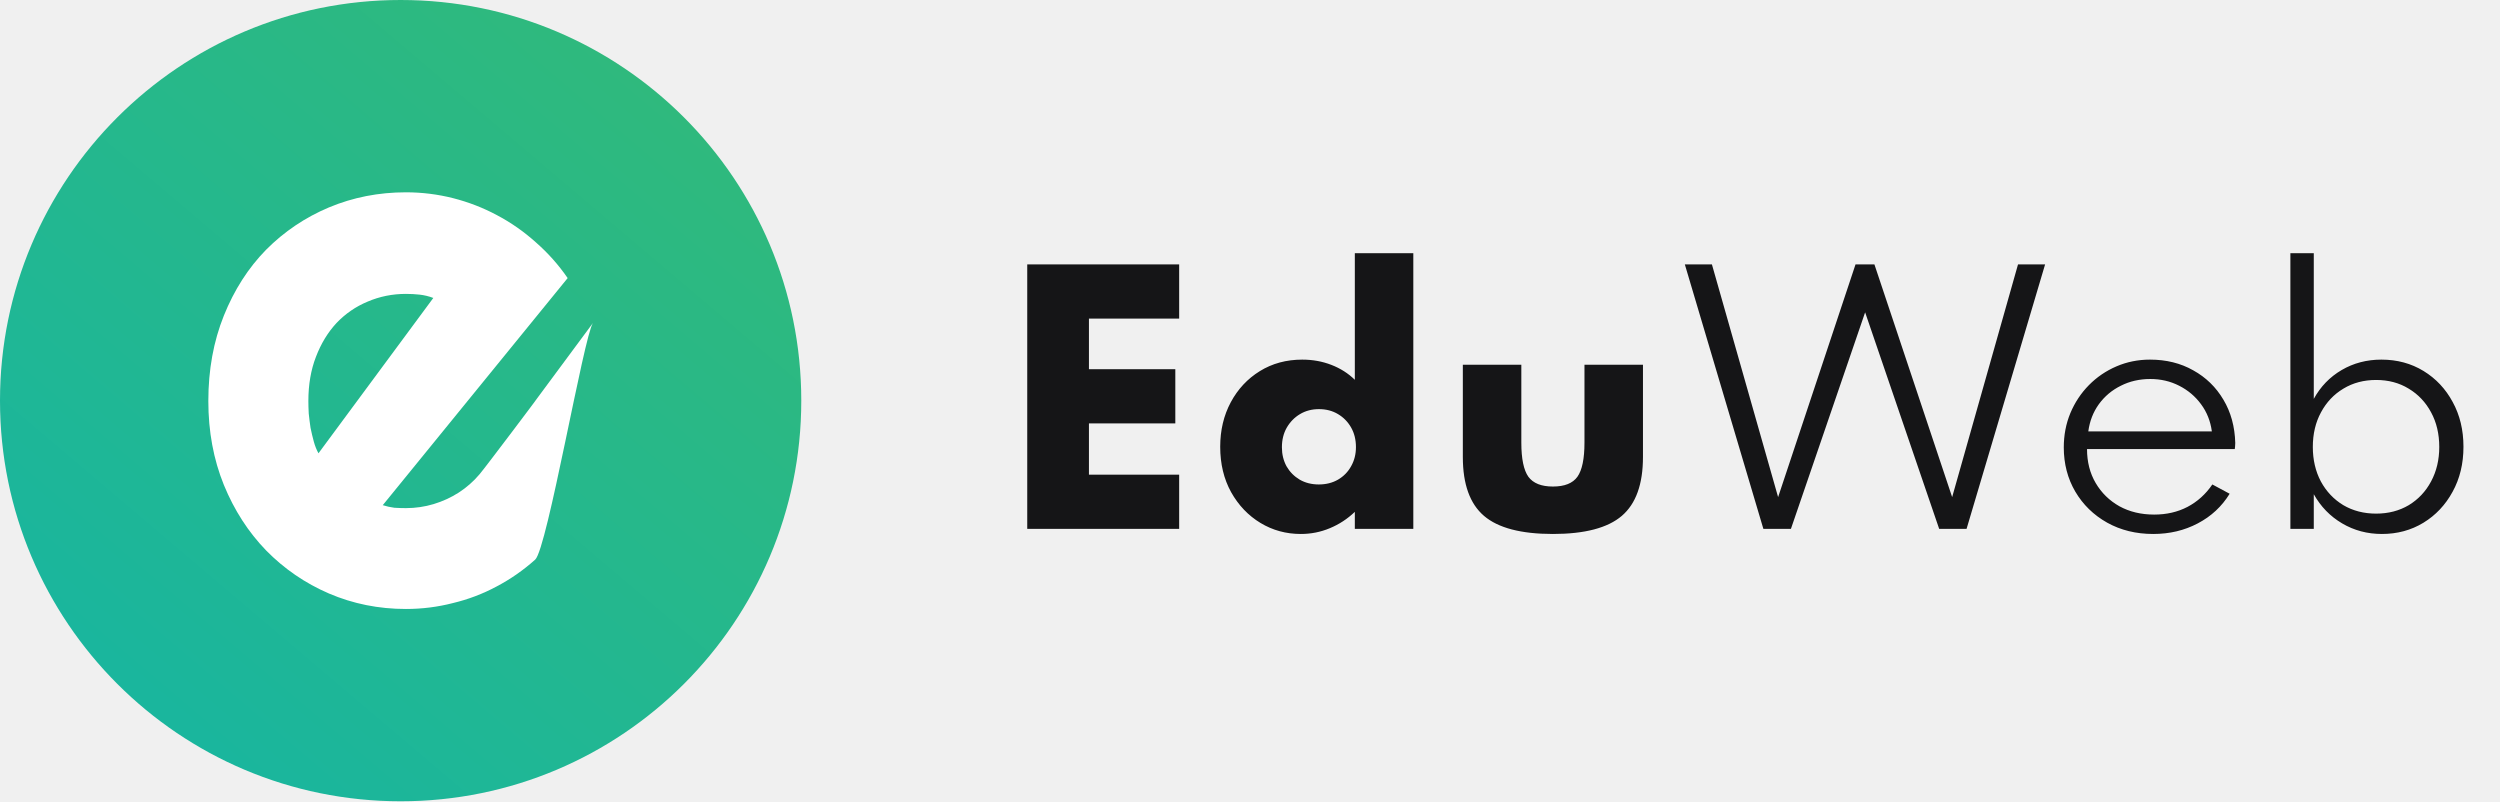
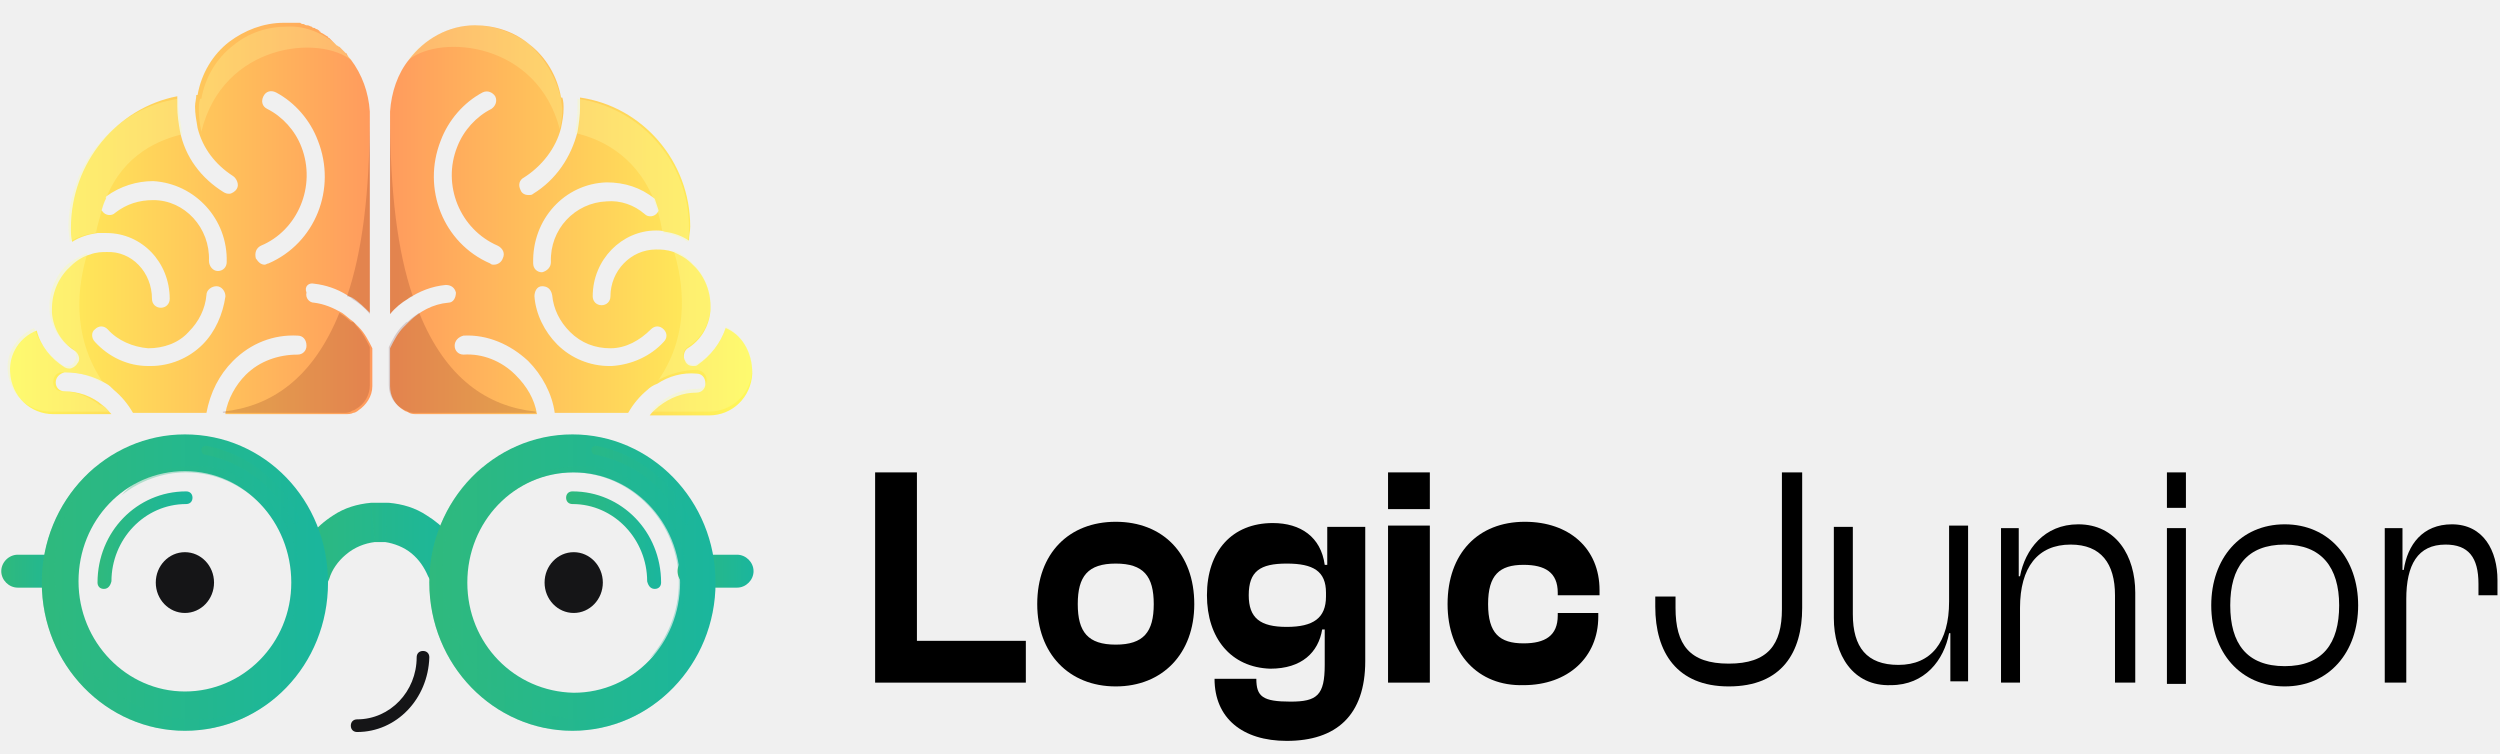
- <svg xmlns="http://www.w3.org/2000/svg" width="156" height="50" viewBox="0 0 156 50" fill="none">
-   <g clip-path="url(#clip0_23_5)">
-     <rect width="50" height="50" rx="25" fill="url(#paint0_linear_23_5)" />
-     <path d="M23.884 31.523C24.125 31.599 24.365 31.653 24.606 31.684C24.846 31.699 25.086 31.707 25.327 31.707C25.928 31.707 26.506 31.622 27.062 31.454C27.618 31.286 28.136 31.048 28.617 30.742C29.113 30.421 29.548 30.038 29.924 29.594C30.315 29.134 33.803 24.495 33.394 25.023L37 20.154C36.429 20.981 34.145 34.264 33.394 34.922C32.658 35.581 31.855 36.14 30.983 36.599C30.127 37.058 29.218 37.403 28.256 37.633C27.31 37.877 26.333 38 25.327 38C23.629 38 22.029 37.678 20.527 37.035C19.039 36.392 17.732 35.496 16.606 34.348C15.494 33.2 14.615 31.837 13.969 30.26C13.323 28.667 13 26.922 13 25.023C13 23.078 13.323 21.302 13.969 19.694C14.615 18.087 15.494 16.716 16.606 15.583C17.732 14.45 19.039 13.569 20.527 12.942C22.029 12.314 23.629 12 25.327 12C26.333 12 27.317 12.123 28.279 12.367C29.24 12.613 30.149 12.965 31.006 13.424C31.877 13.883 32.688 14.45 33.439 15.124C34.191 15.782 34.852 16.525 35.422 17.352L23.884 31.523ZM27.039 18.592C26.754 18.485 26.468 18.416 26.183 18.385C25.913 18.355 25.627 18.339 25.327 18.339C24.485 18.339 23.689 18.5 22.938 18.822C22.202 19.128 21.556 19.572 21 20.154C20.459 20.736 20.031 21.44 19.715 22.267C19.4 23.078 19.242 23.997 19.242 25.023C19.242 25.253 19.25 25.513 19.265 25.804C19.295 26.095 19.332 26.393 19.378 26.7C19.438 26.991 19.505 27.274 19.58 27.549C19.655 27.825 19.753 28.07 19.873 28.285L27.039 18.592Z" fill="white" />
-     <path d="M64.1 33V16.5H73.58V19.88H67.95V23.04H73.34V26.42H67.95V29.62H73.58V33H64.1ZM81.171 33.32C80.251 33.32 79.411 33.09 78.651 32.63C77.891 32.17 77.281 31.53 76.821 30.71C76.368 29.89 76.141 28.947 76.141 27.88C76.141 26.847 76.361 25.92 76.801 25.1C77.241 24.28 77.845 23.633 78.611 23.16C79.385 22.68 80.268 22.44 81.261 22.44C81.908 22.44 82.515 22.55 83.081 22.77C83.648 22.99 84.135 23.3 84.541 23.7V15.8H88.191V33H84.541V31.94C84.081 32.38 83.561 32.72 82.981 32.96C82.408 33.2 81.805 33.32 81.171 33.32ZM82.291 30.23C82.745 30.23 83.145 30.13 83.491 29.93C83.845 29.723 84.118 29.443 84.311 29.09C84.511 28.737 84.611 28.34 84.611 27.9C84.611 27.44 84.511 27.033 84.311 26.68C84.111 26.327 83.838 26.047 83.491 25.84C83.145 25.633 82.748 25.53 82.301 25.53C81.861 25.53 81.468 25.633 81.121 25.84C80.775 26.047 80.498 26.33 80.291 26.69C80.091 27.043 79.991 27.45 79.991 27.91C79.991 28.35 80.088 28.747 80.281 29.1C80.481 29.447 80.755 29.723 81.101 29.93C81.448 30.13 81.845 30.23 82.291 30.23ZM96.901 33.32C94.914 33.32 93.481 32.943 92.601 32.19C91.721 31.437 91.281 30.213 91.281 28.52V22.76H94.931V27.62C94.931 28.627 95.078 29.337 95.371 29.75C95.671 30.157 96.181 30.36 96.901 30.36C97.628 30.36 98.138 30.157 98.431 29.75C98.724 29.337 98.871 28.627 98.871 27.62V22.76H102.521V28.52C102.521 30.213 102.081 31.437 101.201 32.19C100.321 32.943 98.888 33.32 96.901 33.32ZM110.034 33L105.134 16.5H106.824L110.954 31.02L115.784 16.5H116.964L121.814 31.02L125.924 16.5H127.614L122.714 33H121.004L116.384 19.49L111.754 33H110.034ZM134.36 33.32C133.287 33.32 132.327 33.083 131.48 32.61C130.64 32.137 129.98 31.493 129.5 30.68C129.02 29.86 128.78 28.94 128.78 27.92C128.78 27.153 128.917 26.44 129.19 25.78C129.47 25.113 129.857 24.53 130.35 24.03C130.843 23.53 131.417 23.14 132.07 22.86C132.723 22.58 133.42 22.44 134.16 22.44C135.173 22.44 136.073 22.663 136.86 23.11C137.653 23.55 138.28 24.16 138.74 24.94C139.207 25.72 139.453 26.62 139.48 27.64C139.48 27.72 139.477 27.787 139.47 27.84C139.47 27.887 139.463 27.947 139.45 28.02H130.23C130.23 28.82 130.41 29.527 130.77 30.14C131.13 30.753 131.623 31.237 132.25 31.59C132.883 31.937 133.607 32.11 134.42 32.11C135.193 32.11 135.887 31.95 136.5 31.63C137.12 31.303 137.637 30.837 138.05 30.23L139.13 30.81C138.643 31.603 137.98 32.22 137.14 32.66C136.307 33.1 135.38 33.32 134.36 33.32ZM130.31 26.92H138.02C137.933 26.28 137.71 25.717 137.35 25.23C136.99 24.737 136.533 24.35 135.98 24.07C135.433 23.79 134.833 23.65 134.18 23.65C133.507 23.65 132.893 23.79 132.34 24.07C131.787 24.343 131.33 24.727 130.97 25.22C130.617 25.707 130.397 26.273 130.31 26.92ZM148.63 33.32C147.723 33.32 146.896 33.1 146.15 32.66C145.403 32.22 144.813 31.613 144.38 30.84V33H142.92V15.8H144.38V24.89C144.8 24.123 145.38 23.523 146.12 23.09C146.86 22.657 147.686 22.44 148.6 22.44C149.58 22.44 150.456 22.677 151.23 23.15C152.003 23.623 152.61 24.27 153.05 25.09C153.496 25.903 153.72 26.833 153.72 27.88C153.72 28.933 153.493 29.87 153.04 30.69C152.593 31.51 151.986 32.153 151.22 32.62C150.453 33.087 149.59 33.32 148.63 33.32ZM148.27 32.05C149.036 32.05 149.716 31.873 150.31 31.52C150.903 31.16 151.366 30.667 151.7 30.04C152.04 29.407 152.21 28.69 152.21 27.89C152.21 27.077 152.04 26.357 151.7 25.73C151.36 25.097 150.893 24.603 150.3 24.25C149.713 23.89 149.036 23.71 148.27 23.71C147.503 23.71 146.823 23.89 146.23 24.25C145.636 24.603 145.17 25.097 144.83 25.73C144.49 26.357 144.32 27.077 144.32 27.89C144.32 28.69 144.486 29.407 144.82 30.04C145.16 30.667 145.626 31.16 146.22 31.52C146.82 31.873 147.503 32.05 148.27 32.05Z" fill="#151517" />
+ <svg xmlns="http://www.w3.org/2000/svg" version="1.1" id="Layer_1" x="0px" y="0px" viewBox="0 0 197.4 59.5" style="enable-background:new 0 0 197.4 59.5;" xml:space="preserve">
+   <style type="text/css">
+ 	.st0{fill:url(#SVGID_1_);}
+ 	.st1{fill:url(#SVGID_2_);}
+ 	.st2{opacity:0.25;}
+ 	.st3{fill:#FBFFA5;}
+ 	.st4{opacity:0.3;}
+ 	.st5{opacity:0.16;fill:#4E0300;}
+ 	.st6{fill:#151517;}
+ 	.st7{fill:url(#SVGID_3_);}
+ 	.st8{fill:url(#SVGID_4_);}
+ 	.st9{fill:url(#SVGID_5_);}
+ 	.st10{fill:url(#SVGID_6_);}
+ 	.st11{opacity:0.32;fill:url(#SVGID_7_);}
+ 	.st12{fill:url(#SVGID_8_);}
+ 	.st13{fill:url(#SVGID_9_);}
+ 	.st14{fill:url(#SVGID_10_);}
+ 	.st15{opacity:0.33;}
+ 	.st16{fill:url(#SVGID_11_);}
+ 	.st17{opacity:0.17;fill:url(#SVGID_12_);}
+ 	.st18{opacity:0.32;fill:url(#SVGID_13_);}
+ 	.st19{opacity:0.32;fill:url(#SVGID_14_);}
+ 	.st20{opacity:0.46;}
+ 	.st21{fill:url(#SVGID_15_);}
+ 	.st22{fill:url(#SVGID_16_);}
+ </style>
+   <g>
+     <linearGradient id="SVGID_1_" gradientUnits="userSpaceOnUse" x1="30.752" y1="17.268" x2="59.398" y2="17.268">
+       <stop offset="0" style="stop-color:#FF9B5D" />
+       <stop offset="1" style="stop-color:#FFF958" />
+     </linearGradient>
+     <path class="st0" d="M51.8,15.8C51.8,15.7,51.8,15.7,51.8,15.8c0,0.2,0.1,0.5,0.2,0.8C52.1,16.3,52,16,51.8,15.8z M57.3,25.9   c-0.4,1.2-1.2,2.2-2.2,2.9c-0.1,0.1-0.2,0.1-0.4,0.1c-0.2,0-0.5-0.1-0.6-0.4c-0.2-0.3-0.1-0.8,0.2-1c1-0.6,1.7-1.7,1.8-3   c0-0.1,0-0.2,0-0.3c0-1.4-0.6-2.6-1.5-3.4h0c-0.5-0.5-1-0.7-1.4-0.9h0c-0.6-0.2-1-0.2-1.4-0.2c-2,0-3.6,1.7-3.6,3.7   c0,0.4-0.3,0.7-0.7,0.7c-0.4,0-0.7-0.3-0.7-0.7c0-2.9,2.3-5.2,5-5.2c0.2,0,0.5,0,0.7,0.1c0.7,0.1,1.3,0.3,1.9,0.7   c0-0.4,0.1-0.7,0.1-1.1c0-5.2-3.8-9.5-8.7-10.2c0,0.3,0,0.6,0,0.8c0,0.6-0.1,1.3-0.2,1.9c-0.5,2-1.7,3.8-3.5,4.9   c-0.1,0.1-0.2,0.1-0.4,0.1c-0.2,0-0.5-0.1-0.6-0.4c-0.2-0.4-0.1-0.8,0.3-1c1.4-0.9,2.5-2.3,2.9-3.9c0.1-0.5,0.2-1,0.2-1.5   c0-0.3,0-0.6-0.1-0.9c0,0,0,0-0.1,0c-0.3-1.7-1.2-3.2-2.5-4.2c-1.2-1-2.7-1.5-4.3-1.5c-2.1,0-4,1.1-5.2,2.7c0,0,0,0,0,0   c-0.9,1.1-1.4,2.6-1.5,4.1c0,0.1,0,0.2,0,0.4v15.6c0,0,0,0,0,0c0.4-0.5,0.9-0.9,1.4-1.2c0.9-0.6,1.9-1,3-1.1c0.4,0,0.7,0.2,0.8,0.6   c0,0.4-0.2,0.8-0.6,0.8c-1.2,0.1-2.3,0.7-3.1,1.5c-0.1,0.1-0.3,0.3-0.4,0.4c-0.5,0.5-0.8,1.1-1.1,1.7v3c0,0.8,0.4,1.5,1.1,1.9h0   c0.1,0.1,0.3,0.1,0.4,0.2c0.2,0.1,0.4,0.1,0.6,0.1h9.5c-0.2-1.2-0.8-2.2-1.7-3.1c-1.1-1.1-2.6-1.7-4.1-1.6c0,0,0,0,0,0   c-0.4,0-0.7-0.3-0.7-0.7c0-0.4,0.3-0.7,0.7-0.8c1.9-0.1,3.7,0.7,5.1,2c1.1,1.1,1.9,2.6,2.1,4.1h5.8c0.4-0.7,0.9-1.3,1.5-1.8   c0.2-0.2,0.5-0.4,0.8-0.5c0.9-0.6,2-0.9,3.1-0.8c0.4,0,0.7,0.3,0.7,0.8c0,0.4-0.3,0.7-0.7,0.7c-1.1,0-2.1,0.4-3,1.1   c-0.2,0.2-0.5,0.4-0.7,0.7H56c1.8,0,3.3-1.4,3.4-3.3C59.4,27.7,58.5,26.4,57.3,25.9z M39.7,20.4c-0.1,0.3-0.4,0.5-0.7,0.5   c-0.1,0-0.2,0-0.3-0.1c-3.7-1.6-5.4-5.9-3.9-9.7c0.6-1.6,1.8-3,3.3-3.8c0.4-0.2,0.8,0,1,0.3c0.2,0.4,0,0.8-0.3,1   c-1.2,0.6-2.2,1.7-2.7,3c-1.2,3,0.2,6.5,3.2,7.8C39.7,19.6,39.9,20,39.7,20.4z M47.9,14.4c1.4,0,2.7,0.4,3.8,1.3c0,0,0,0,0,0   c0.1,0.3,0.2,0.6,0.3,0.9v0c0,0.1-0.1,0.2-0.1,0.2c-0.2,0.3-0.7,0.4-1,0.1c-0.8-0.7-1.9-1.1-3-1c-2.5,0.1-4.5,2.2-4.4,4.8   c0,0.4-0.3,0.7-0.7,0.8h0c-0.4,0-0.7-0.3-0.7-0.7C42,17.3,44.6,14.5,47.9,14.4z M48.3,28.9c-0.1,0-0.1,0-0.2,0   c-1.5,0-3-0.6-4.1-1.7c-1-1-1.7-2.4-1.8-3.8c0-0.4,0.2-0.8,0.6-0.8c0.4,0,0.7,0.2,0.8,0.7c0.1,1.1,0.6,2.1,1.4,2.9   c0.9,0.9,2,1.3,3.2,1.3c1.2,0,2.3-0.6,3.2-1.5c0.3-0.3,0.7-0.3,1,0c0.3,0.3,0.3,0.7,0,1C51.4,28.1,49.9,28.8,48.3,28.9z" />
+     <linearGradient id="SVGID_2_" gradientUnits="userSpaceOnUse" x1="0.58" y1="17.268" x2="29.226" y2="17.268">
+       <stop offset="0" style="stop-color:#FFF958" />
+       <stop offset="1" style="stop-color:#FF9B5D" />
+     </linearGradient>
+     <path class="st1" d="M24.8,22.4c0.9,0.1,1.8,0.4,2.6,0.9c0.1,0.1,0.2,0.1,0.4,0.2c0.5,0.3,1,0.8,1.4,1.2c0,0,0,0,0,0V9.2   c0-0.1,0-0.2,0-0.4c-0.1-1.5-0.6-2.9-1.5-4.1c0,0,0,0,0,0c-0.1-0.1-0.2-0.2-0.3-0.4c0,0,0-0.1-0.1-0.1c-0.1-0.1-0.1-0.1-0.2-0.2   C27.1,4,27,3.9,27,3.9c-0.1-0.1-0.1-0.1-0.2-0.2c-0.1,0-0.1-0.1-0.2-0.1c-0.1-0.1-0.2-0.2-0.3-0.3c0,0-0.1-0.1-0.1-0.1   c0,0-0.1-0.1-0.1-0.1c0,0-0.1-0.1-0.1-0.1c0,0-0.1,0-0.1-0.1c-0.2-0.1-0.3-0.2-0.5-0.3c0,0-0.1,0-0.1-0.1c0,0-0.1,0-0.1-0.1   c-0.1,0-0.1-0.1-0.2-0.1c-0.1,0-0.1-0.1-0.2-0.1c-0.1,0-0.1,0-0.2-0.1c-0.1,0-0.2-0.1-0.3-0.1c-0.1,0-0.2,0-0.3-0.1   c-0.1,0-0.2,0-0.3-0.1c-0.1,0-0.2,0-0.3,0c-0.1,0-0.1,0-0.2,0c-0.1,0-0.1,0-0.2,0c-0.1,0-0.1,0-0.2,0c-0.1,0-0.1,0-0.2,0   c-0.1,0-0.1,0-0.2,0c-1.6,0-3.1,0.6-4.3,1.5c-1.3,1-2.2,2.5-2.5,4.2c0,0,0,0-0.1,0c0,0.3-0.1,0.6-0.1,0.9c0,0.6,0.1,1.1,0.2,1.7h0   c0.4,1.6,1.4,2.9,2.8,3.8c0.3,0.2,0.5,0.7,0.3,1c-0.1,0.2-0.4,0.4-0.6,0.4c-0.1,0-0.2,0-0.4-0.1c-1.8-1.1-3.1-2.8-3.5-4.9   c-0.1-0.6-0.2-1.2-0.2-1.9c0-0.3,0-0.6,0-0.8C9.3,8.5,5.6,12.8,5.6,18c0,0.4,0,0.7,0.1,1.1c0.6-0.4,1.3-0.6,2-0.7   c0.2,0,0.4,0,0.7,0c2.8,0,5,2.3,5,5.2c0,0.4-0.3,0.7-0.7,0.7c-0.4,0-0.7-0.3-0.7-0.7c0-2.1-1.6-3.8-3.6-3.7c-0.3,0-0.8,0-1.3,0.2   c-0.4,0.1-1,0.4-1.5,0.9h0c-0.9,0.8-1.5,2-1.5,3.4c0,0.1,0,0.2,0,0.3c0.1,1.2,0.7,2.3,1.8,3c0.3,0.2,0.5,0.7,0.2,1   c-0.1,0.2-0.4,0.4-0.6,0.4c-0.1,0-0.2,0-0.4-0.1c-1.1-0.7-1.9-1.7-2.2-2.9c-1.3,0.5-2.2,1.8-2.1,3.3c0.1,1.9,1.6,3.3,3.4,3.3h4.6   c-0.2-0.2-0.4-0.5-0.7-0.7c-0.8-0.7-1.9-1.1-3-1.1c-0.4,0-0.7-0.3-0.7-0.7c0-0.4,0.3-0.7,0.7-0.8c1.2,0,2.3,0.3,3.3,0.9   c0.2,0.1,0.4,0.3,0.6,0.5c0.6,0.5,1.1,1.1,1.5,1.8h5.8c0.3-1.6,1-3,2.1-4.1c1.4-1.4,3.2-2.1,5.1-2c0.4,0,0.7,0.3,0.7,0.8   c0,0.4-0.3,0.7-0.7,0.7c0,0,0,0,0,0c-1.5,0-3,0.5-4.1,1.6c-0.8,0.8-1.4,1.9-1.6,3c0,0,0,0.1,0,0.1h9.5c0.2,0,0.4,0,0.6-0.1   c0.1,0,0.3-0.1,0.4-0.2h0c0.6-0.4,1.1-1.1,1.1-1.9v-3c-0.3-0.6-0.6-1.2-1.1-1.7c-0.1-0.1-0.3-0.3-0.4-0.4c-0.3-0.2-0.6-0.5-0.9-0.7   c-0.7-0.4-1.4-0.7-2.2-0.8c-0.4,0-0.7-0.4-0.6-0.8C24,22.6,24.4,22.3,24.8,22.4z M17.8,23.4c-0.2,1.4-0.8,2.8-1.8,3.8   c-1.1,1.1-2.6,1.7-4.1,1.7c-0.1,0-0.1,0-0.2,0c-1.6,0-3.1-0.7-4.2-1.9c-0.3-0.3-0.3-0.8,0-1c0.3-0.3,0.7-0.3,1,0   c0.8,0.9,2,1.4,3.2,1.5c1.2,0,2.4-0.4,3.2-1.3c0.8-0.8,1.3-1.8,1.4-2.9c0-0.4,0.4-0.7,0.8-0.7C17.5,22.6,17.8,23,17.8,23.4z    M17.9,20.7c0,0.4-0.3,0.7-0.7,0.7h0c-0.4,0-0.7-0.4-0.7-0.8c0.1-2.6-1.9-4.8-4.4-4.8c-1.1,0-2.1,0.3-3,1c-0.3,0.3-0.8,0.2-1-0.1   c0,0-0.1-0.1-0.1-0.1c0.1-0.4,0.2-0.7,0.4-1.1h0c1.1-0.8,2.4-1.2,3.7-1.2C15.4,14.5,18,17.3,17.9,20.7z M21.2,20.8   c-0.1,0-0.2,0.1-0.3,0.1c-0.3,0-0.5-0.2-0.7-0.5c-0.1-0.4,0-0.8,0.4-1c2.9-1.2,4.4-4.7,3.2-7.8c-0.5-1.3-1.5-2.4-2.7-3   c-0.4-0.2-0.5-0.6-0.3-1c0.2-0.4,0.6-0.5,1-0.3c1.5,0.8,2.7,2.2,3.3,3.8C26.6,14.9,24.9,19.2,21.2,20.8z M8.2,15.8   C7.9,16,7.8,16.4,8,16.7c0.1-0.4,0.2-0.7,0.4-1.1C8.3,15.7,8.2,15.7,8.2,15.8z" />
+     <g class="st2">
+       <path class="st3" d="M27.8,4.8c-2.5-2.1-10.2-1.4-11.9,5.6h0c-0.1-0.5-0.2-1.1-0.2-1.7c0-0.3,0-0.6,0.1-0.9c0,0,0,0,0.1,0    c0.3-1.7,1.2-3.2,2.5-4.2c1.2-1,2.7-1.5,4.3-1.5C24.6,2,26.5,3.1,27.8,4.8z" />
+       <path class="st3" d="M44.3,7.8c0,0.3,0.1,0.6,0.1,0.9c0,0.5-0.1,1-0.2,1.5c-1.8-6.9-9.4-7.5-11.9-5.5c0,0,0,0,0-0.1    C33.5,3.1,35.4,2,37.5,2c1.6,0,3.1,0.6,4.3,1.5C43,4.6,43.9,6.1,44.3,7.8C44.3,7.8,44.3,7.8,44.3,7.8z" />
+     </g>
+     <g class="st4">
+       <path class="st3" d="M8.6,32.5H4c-1.8,0-3.3-1.4-3.4-3.3c-0.1-1.5,0.9-2.8,2.1-3.3c0.4,1.2,1.2,2.2,2.2,2.9    c0.1,0.1,0.2,0.1,0.4,0.1c0.2,0,0.5-0.1,0.6-0.4c0.2-0.3,0.1-0.8-0.2-1c-1-0.6-1.7-1.7-1.8-3c0-0.1,0-0.2,0-0.3    c0-1.4,0.6-2.6,1.5-3.4h0C6,20.4,6.5,20.1,6.9,20c-0.7,2.3-1.4,6.4,1.3,10.3c-1-0.6-2.1-1-3.3-0.9c-0.4,0-0.7,0.3-0.7,0.8    c0,0.4,0.3,0.7,0.7,0.7c1.1,0,2.1,0.4,3,1.1C8.2,32,8.4,32.3,8.6,32.5z" />
+       <path class="st3" d="M14.4,10.6c-1.7,0.4-4.6,1.5-6,5h0c-0.1,0.3-0.3,0.7-0.4,1.1c-0.1,0.5-0.3,1-0.4,1.6c0,0,0,0-0.1,0.1    c-0.7,0.1-1.4,0.3-2,0.7c0-0.4-0.1-0.7-0.1-1.1c0-5.2,3.8-9.5,8.7-10.2c0,0.3,0,0.6,0,0.8C14.2,9.3,14.3,10,14.4,10.6z" />
+       <path class="st3" d="M54.4,18c0,0.4,0,0.7-0.1,1.1c-0.6-0.4-1.2-0.6-1.9-0.7c0-0.1-0.1-0.1-0.1-0.1c-0.1-0.6-0.2-1.1-0.4-1.7v0    c-0.1-0.3-0.2-0.6-0.3-0.9c0,0,0,0,0,0c-1.5-3.6-4.4-4.8-6.2-5.2c0.1-0.6,0.2-1.2,0.2-1.9c0-0.3,0-0.6,0-0.8    C50.6,8.5,54.4,12.8,54.4,18z" />
+       <path class="st3" d="M59.4,29.2c-0.1,1.9-1.6,3.3-3.4,3.3h-4.6c0.2-0.2,0.4-0.5,0.7-0.7c0.8-0.7,1.9-1.1,3-1.1    c0.4,0,0.7-0.3,0.7-0.7c0-0.4-0.3-0.7-0.7-0.8c-1.1,0-2.2,0.3-3.1,0.8c2.6-3.8,1.9-7.9,1.2-10.2c0.4,0.1,0.9,0.4,1.4,0.9h0    c0.9,0.8,1.5,2,1.5,3.4c0,0.1,0,0.2,0,0.3c-0.1,1.2-0.7,2.3-1.8,3c-0.3,0.2-0.5,0.7-0.2,1c0.1,0.2,0.4,0.4,0.6,0.4    c0.1,0,0.2,0,0.4-0.1c1.1-0.7,1.9-1.7,2.2-2.9C58.5,26.4,59.4,27.7,59.4,29.2z" />
+     </g>
+     <g>
+       <path class="st5" d="M29.2,9.2v15.6c0,0,0,0,0,0c-0.4-0.5-0.9-0.9-1.4-1.2c-0.1-0.1-0.2-0.2-0.4-0.2c1.2-3.5,1.8-8.2,1.8-14.4    C29.2,8.9,29.2,9.1,29.2,9.2z" />
+       <path class="st5" d="M28.1,25.7c0.5,0.5,0.8,1.1,1.1,1.7v3c0,0.8-0.4,1.5-1.1,1.9h0c-0.1,0.1-0.3,0.1-0.4,0.2    c-0.2,0.1-0.4,0.1-0.6,0.1h-9.5c0,0,0-0.1,0-0.1c3.8-0.4,7.1-2.6,9.2-7.8c0.3,0.2,0.6,0.4,0.9,0.7C27.9,25.4,28,25.5,28.1,25.7z" />
+     </g>
+     <g>
+       <path class="st5" d="M30.8,9.2v15.6c0,0,0,0,0,0c0.4-0.5,0.9-0.9,1.4-1.2c0.1-0.1,0.2-0.2,0.4-0.2c-1.2-3.5-1.8-8.2-1.8-14.4    C30.8,8.9,30.8,9.1,30.8,9.2z" />
+       <path class="st5" d="M31.8,25.7c-0.5,0.5-0.8,1.1-1.1,1.7v3c0,0.8,0.4,1.5,1.1,1.9h0c0.1,0.1,0.3,0.1,0.4,0.2    c0.2,0.1,0.4,0.1,0.6,0.1h9.5c0,0,0-0.1,0-0.1c-3.8-0.4-7.1-2.6-9.2-7.8c-0.3,0.2-0.6,0.4-0.9,0.7C32.1,25.4,32,25.5,31.8,25.7z" />
+     </g>
  </g>
-   <defs>
-     <linearGradient id="paint0_linear_23_5" x1="41" y1="5.5" x2="9" y2="43.25" gradientUnits="userSpaceOnUse">
-       <stop stop-color="#2FB97D" />
-       <stop offset="1" stop-color="#1AB69D" />
-     </linearGradient>
-     <clipPath id="clip0_23_5">
-       <rect width="156" height="50" fill="white" />
-     </clipPath>
-   </defs>
+   <g>
+     <g>
+       <path class="st6" d="M28.2,57.8c-0.3,0-0.5-0.2-0.5-0.5c0-0.3,0.2-0.5,0.5-0.5c2.6,0,4.7-2.2,4.7-4.9c0-0.3,0.2-0.5,0.5-0.5    c0.3,0,0.5,0.2,0.5,0.5C33.8,55.2,31.3,57.8,28.2,57.8z" />
+     </g>
+     <g>
+       <g>
+         <g>
+           <linearGradient id="SVGID_3_" gradientUnits="userSpaceOnUse" x1="0.192" y1="45.073" x2="6.114" y2="45.073">
+             <stop offset="0" style="stop-color:#2FB97D" />
+             <stop offset="1" style="stop-color:#1AB69D" />
+           </linearGradient>
+           <path class="st7" d="M4.9,46.4H1.4c-0.7,0-1.3-0.6-1.3-1.3c0-0.7,0.6-1.3,1.3-1.3h3.4c0.7,0,1.3,0.6,1.3,1.3      C6.1,45.8,5.6,46.4,4.9,46.4z" />
+         </g>
+       </g>
+       <g>
+         <g>
+           <linearGradient id="SVGID_4_" gradientUnits="userSpaceOnUse" x1="53.578" y1="45.073" x2="59.501" y2="45.073">
+             <stop offset="0" style="stop-color:#2FB97D" />
+             <stop offset="1" style="stop-color:#1AB69D" />
+           </linearGradient>
+           <path class="st8" d="M58.2,46.4h-3.4c-0.7,0-1.3-0.6-1.3-1.3c0-0.7,0.6-1.3,1.3-1.3h3.4c0.7,0,1.3,0.6,1.3,1.3      C59.5,45.8,58.9,46.4,58.2,46.4z" />
+         </g>
+       </g>
+       <g>
+         <g>
+           <linearGradient id="SVGID_5_" gradientUnits="userSpaceOnUse" x1="23.099" y1="43.233" x2="36.732" y2="43.233">
+             <stop offset="0" style="stop-color:#2FB97D" />
+             <stop offset="1" style="stop-color:#1AB69D" />
+           </linearGradient>
+           <path class="st9" d="M35.8,46.3c-0.8,0.3-1.6,0-2-0.8c-0.3-0.7-0.7-1.3-1.3-1.8c-0.6-0.5-1.4-0.8-2.1-0.9c-0.1,0-0.3,0-0.4,0      c-0.1,0-0.3,0-0.4,0c-0.8,0.1-1.6,0.4-2.3,1c-0.6,0.5-1.1,1.2-1.3,1.9c-0.2,0.6-0.8,1-1.4,1c-0.2,0-0.3,0-0.5-0.1      c-0.8-0.3-1.2-1.2-0.9-2c0.6-1.7,1.7-3,3.1-3.9c0.9-0.6,1.9-0.9,3-1c0.2,0,0.5,0,0.7,0c0.2,0,0.4,0,0.7,0c1.1,0.1,2.1,0.4,3,1      c1.3,0.8,2.4,2,3,3.5C36.9,45,36.6,46,35.8,46.3z" />
+         </g>
+       </g>
+       <linearGradient id="SVGID_6_" gradientUnits="userSpaceOnUse" x1="3.311" y1="45.994" x2="25.949" y2="45.994">
+         <stop offset="0" style="stop-color:#2FB97D" />
+         <stop offset="1" style="stop-color:#1AB69D" />
+       </linearGradient>
+       <path class="st10" d="M14.6,34.3C8.4,34.3,3.3,39.5,3.3,46c0,6.5,5.1,11.7,11.3,11.7c6.3,0,11.3-5.2,11.3-11.7    C25.9,39.5,20.9,34.3,14.6,34.3z M14.6,54.6c-4.6,0-8.4-3.9-8.4-8.7c0-4.8,3.7-8.7,8.4-8.7S23,41.2,23,46    C23,50.8,19.2,54.6,14.6,54.6z" />
+       <linearGradient id="SVGID_7_" gradientUnits="userSpaceOnUse" x1="3.311" y1="47.265" x2="22.662" y2="47.265">
+         <stop offset="0" style="stop-color:#2FB97D" />
+         <stop offset="1" style="stop-color:#1AB69D" />
+       </linearGradient>
+       <path class="st11" d="M15.6,56.8c-6.2,0-11.3-5.2-11.3-11.7c0-3.2,1.3-6.1,3.3-8.3C5,39,3.3,42.3,3.3,46c0,6.5,5.1,11.7,11.3,11.7    c3.1,0,6-1.3,8-3.5C20.7,55.8,18.3,56.8,15.6,56.8z" />
+       <g>
+         <g>
+           <linearGradient id="SVGID_8_" gradientUnits="userSpaceOnUse" x1="7.642" y1="42.649" x2="15.155" y2="42.649">
+             <stop offset="0" style="stop-color:#2FB97D" />
+             <stop offset="1" style="stop-color:#1AB69D" />
+           </linearGradient>
+           <path class="st12" d="M8.2,46.5c-0.3,0-0.5-0.2-0.5-0.5c0-4,3.1-7.2,7-7.2c0.3,0,0.5,0.2,0.5,0.5c0,0.3-0.2,0.5-0.5,0.5      c-3.3,0-5.9,2.8-5.9,6.1C8.7,46.3,8.5,46.5,8.2,46.5z" />
+         </g>
+       </g>
+       <linearGradient id="SVGID_9_" gradientUnits="userSpaceOnUse" x1="33.902" y1="45.994" x2="56.539" y2="45.994">
+         <stop offset="0" style="stop-color:#2FB97D" />
+         <stop offset="1" style="stop-color:#1AB69D" />
+       </linearGradient>
+       <path class="st13" d="M33.9,46c0,6.5,5.1,11.7,11.3,11.7c6.2,0,11.3-5.2,11.3-11.7c0-6.5-5.1-11.7-11.3-11.7    C39,34.3,33.9,39.5,33.9,46z M36.9,46c0-4.8,3.7-8.7,8.4-8.7c4.6,0,8.4,3.9,8.4,8.7c0,4.8-3.7,8.7-8.4,8.7    C40.6,54.6,36.9,50.8,36.9,46z" />
+       <g>
+         <linearGradient id="SVGID_10_" gradientUnits="userSpaceOnUse" x1="44.696" y1="42.649" x2="52.209" y2="42.649">
+           <stop offset="0" style="stop-color:#2FB97D" />
+           <stop offset="1" style="stop-color:#1AB69D" />
+         </linearGradient>
+         <path class="st14" d="M51.7,46.5c0.3,0,0.5-0.2,0.5-0.5c0-4-3.1-7.2-7-7.2c-0.3,0-0.5,0.2-0.5,0.5c0,0.3,0.2,0.5,0.5,0.5     c3.3,0,5.9,2.8,5.9,6.1C51.2,46.3,51.4,46.5,51.7,46.5z" />
+       </g>
+       <g class="st15">
+         <linearGradient id="SVGID_11_" gradientUnits="userSpaceOnUse" x1="33.902" y1="47.265" x2="53.252" y2="47.265">
+           <stop offset="0" style="stop-color:#2FB97D" />
+           <stop offset="1" style="stop-color:#1AB69D" />
+         </linearGradient>
+         <path class="st16" d="M46.2,56.8c-6.2,0-11.3-5.2-11.3-11.7c0-3.2,1.3-6.1,3.3-8.3c-2.6,2.1-4.3,5.5-4.3,9.2     c0,6.5,5.1,11.7,11.3,11.7c3.1,0,6-1.3,8-3.5C51.3,55.8,48.9,56.8,46.2,56.8z" />
+       </g>
+       <linearGradient id="SVGID_12_" gradientUnits="userSpaceOnUse" x1="29.257" y1="41.27" x2="30.649" y2="41.27">
+         <stop offset="0" style="stop-color:#2FB97D" />
+         <stop offset="1" style="stop-color:#1AB69D" />
+       </linearGradient>
+       <path class="st17" d="M30.6,39.7l-0.2,3.1c-0.1,0-0.3,0-0.4,0c-0.1,0-0.3,0-0.4,0l-0.3-3.1c0.2,0,0.5,0,0.7,0    C30.2,39.7,30.4,39.7,30.6,39.7z" />
+       <linearGradient id="SVGID_13_" gradientUnits="userSpaceOnUse" x1="9.557" y1="44.388" x2="23.553" y2="44.388">
+         <stop offset="0" style="stop-color:#2FB97D" />
+         <stop offset="1" style="stop-color:#1AB69D" />
+       </linearGradient>
+       <path class="st18" d="M15.7,36.8c-2.4,0-4.6,0.6-6.1,2.3c1.4-1.1,3.2-1.8,5.1-1.8c4.6,0,8.4,3.9,8.4,8.7c0,2.3-0.9,4.4-2.3,6    c2-1.6,2.9-3.8,2.9-6.6C23.6,41.1,19.8,36.8,15.7,36.8z" />
+       <linearGradient id="SVGID_14_" gradientUnits="userSpaceOnUse" x1="40.098" y1="44.388" x2="54.094" y2="44.388">
+         <stop offset="0" style="stop-color:#2FB97D" />
+         <stop offset="1" style="stop-color:#1AB69D" />
+       </linearGradient>
+       <path class="st19" d="M46.2,36.8c-2.4,0-4.6,0.6-6.1,2.3c1.4-1.1,3.2-1.8,5.1-1.8c4.6,0,8.4,3.9,8.4,8.7c0,2.3-0.9,4.4-2.3,6    c2-1.6,2.9-3.8,2.9-6.6C54.1,41.1,50.3,36.8,46.2,36.8z" />
+       <g class="st20">
+         <linearGradient id="SVGID_15_" gradientUnits="userSpaceOnUse" x1="16.014" y1="38.391" x2="23.739" y2="38.391">
+           <stop offset="0" style="stop-color:#2FB97D" />
+           <stop offset="1" style="stop-color:#1AB69D" />
+         </linearGradient>
+         <path class="st21" d="M23.4,41.4c-0.1,0-0.2-0.1-0.3-0.2c-1.4-2.8-3.9-4.7-6.9-5.3c-0.2,0-0.3-0.2-0.3-0.4c0-0.2,0.2-0.3,0.4-0.3     c3.1,0.6,5.9,2.7,7.3,5.6c0.1,0.2,0,0.4-0.1,0.4C23.5,41.4,23.5,41.4,23.4,41.4z" />
+       </g>
+       <g class="st20">
+         <linearGradient id="SVGID_16_" gradientUnits="userSpaceOnUse" x1="46.831" y1="38.391" x2="54.556" y2="38.391">
+           <stop offset="0" style="stop-color:#2FB97D" />
+           <stop offset="1" style="stop-color:#1AB69D" />
+         </linearGradient>
+         <path class="st22" d="M54.2,41.4c-0.1,0-0.2-0.1-0.3-0.2c-1.4-2.8-3.9-4.7-6.9-5.3c-0.2,0-0.3-0.2-0.3-0.4c0-0.2,0.2-0.3,0.4-0.3     c3.1,0.6,5.9,2.7,7.3,5.6c0.1,0.2,0,0.4-0.1,0.4C54.3,41.4,54.3,41.4,54.2,41.4z" />
+       </g>
+     </g>
+     <g>
+       <ellipse class="st6" cx="14.6" cy="46" rx="2.3" ry="2.4" />
+       <ellipse class="st6" cx="45.3" cy="46" rx="2.3" ry="2.4" />
+     </g>
+   </g>
+   <g>
+     <path d="M69.1,53.9V37.3h3.3v13.3H81v3.3H69.1z" />
+     <path d="M81.9,47.7c0-4,2.5-6.5,6.2-6.5c3.7,0,6.2,2.5,6.2,6.5c0,3.9-2.5,6.5-6.2,6.5C84.4,54.2,81.9,51.6,81.9,47.7z M91.1,47.7   c0-2.2-0.8-3.2-3-3.2c-2.2,0-3,1-3,3.2s0.8,3.2,3,3.2C90.3,50.9,91.1,49.9,91.1,47.7z" />
+     <path d="M95.3,47c0-3.5,2-5.7,5.2-5.7c2.2,0,3.8,1.1,4.1,3.3h0.2v-3h3v10.6c0,4.3-2.3,6.3-6.2,6.3c-3.5,0-5.7-1.8-5.7-4.9h3.3   c0,1.4,0.5,1.8,2.7,1.8c2.1,0,2.7-0.5,2.7-2.9v-2.8h-0.2c-0.3,1.8-1.6,3.1-4.1,3.1C97.2,52.7,95.3,50.4,95.3,47z M101.6,49.5   c2.1,0,3.1-0.7,3.1-2.4v-0.3c0-1.7-1-2.3-3.1-2.3c-2.1,0-3,0.6-3,2.5C98.6,48.8,99.5,49.5,101.6,49.5z" />
+     <path d="M109.6,40.2v-2.9h3.3v2.9H109.6z M109.6,53.9V41.5h3.3v12.4H109.6z" />
+     <path d="M114.3,47.7c0-4,2.4-6.5,6.1-6.5c3.5,0,5.9,2.1,5.9,5.4V47H123v-0.2c0-1.6-1-2.2-2.7-2.2c-1.9,0-2.8,0.8-2.8,3.1   c0,2.3,0.9,3.1,2.8,3.1c1.7,0,2.7-0.6,2.7-2.2v-0.2h3.2v0.3c0,3.2-2.4,5.4-5.9,5.4C116.7,54.2,114.3,51.6,114.3,47.7z" />
+     <path d="M130.7,47.9v-0.8h1.6V48c0,2.9,1.1,4.4,4.2,4.4c3.1,0,4.2-1.5,4.2-4.3V37.3h1.6V48c0,3.5-1.6,6.2-5.8,6.2   C132.4,54.2,130.7,51.5,130.7,47.9z" />
+     <path d="M144.8,48.8v-7.2h1.5v6.9c0,2.6,1.1,4,3.6,4c2.6,0,4-1.8,4-5v-6h1.5v12.3H154v-3.8h-0.1c-0.4,2.1-1.9,4.1-4.6,4.1   C146.3,54.2,144.8,51.7,144.8,48.8z" />
+     <path d="M158,53.9V41.7h1.4v3.8h0.1c0.4-2.1,1.9-4.1,4.6-4.1c3,0,4.5,2.5,4.5,5.4v7.1H167V47c0-2.5-1.1-4-3.5-4c-2.6,0-4,1.8-4,5   v5.9H158z" />
+     <path d="M171.1,40.1v-2.8h1.5v2.8H171.1z M171.1,53.9V41.7h1.5v12.3H171.1z" />
+     <path d="M174.6,47.8c0-3.7,2.3-6.4,5.8-6.4c3.5,0,5.8,2.7,5.8,6.4c0,3.7-2.3,6.4-5.8,6.4C176.9,54.2,174.6,51.5,174.6,47.8z    M184.7,47.8c0-3-1.4-4.8-4.3-4.8c-3,0-4.3,1.8-4.3,4.8c0,3,1.3,4.8,4.3,4.8C183.4,52.6,184.7,50.8,184.7,47.8z" />
+     <path d="M188.3,53.9V41.7h1.4V45h0.1c0.3-2,1.5-3.6,3.8-3.6c2.5,0,3.6,2.1,3.6,4.4V47h-1.5v-0.9c0-2.1-0.8-3.1-2.6-3.1   c-2.2,0-3.1,1.6-3.1,4.3v6.6H188.3z" />
+   </g>
</svg>
